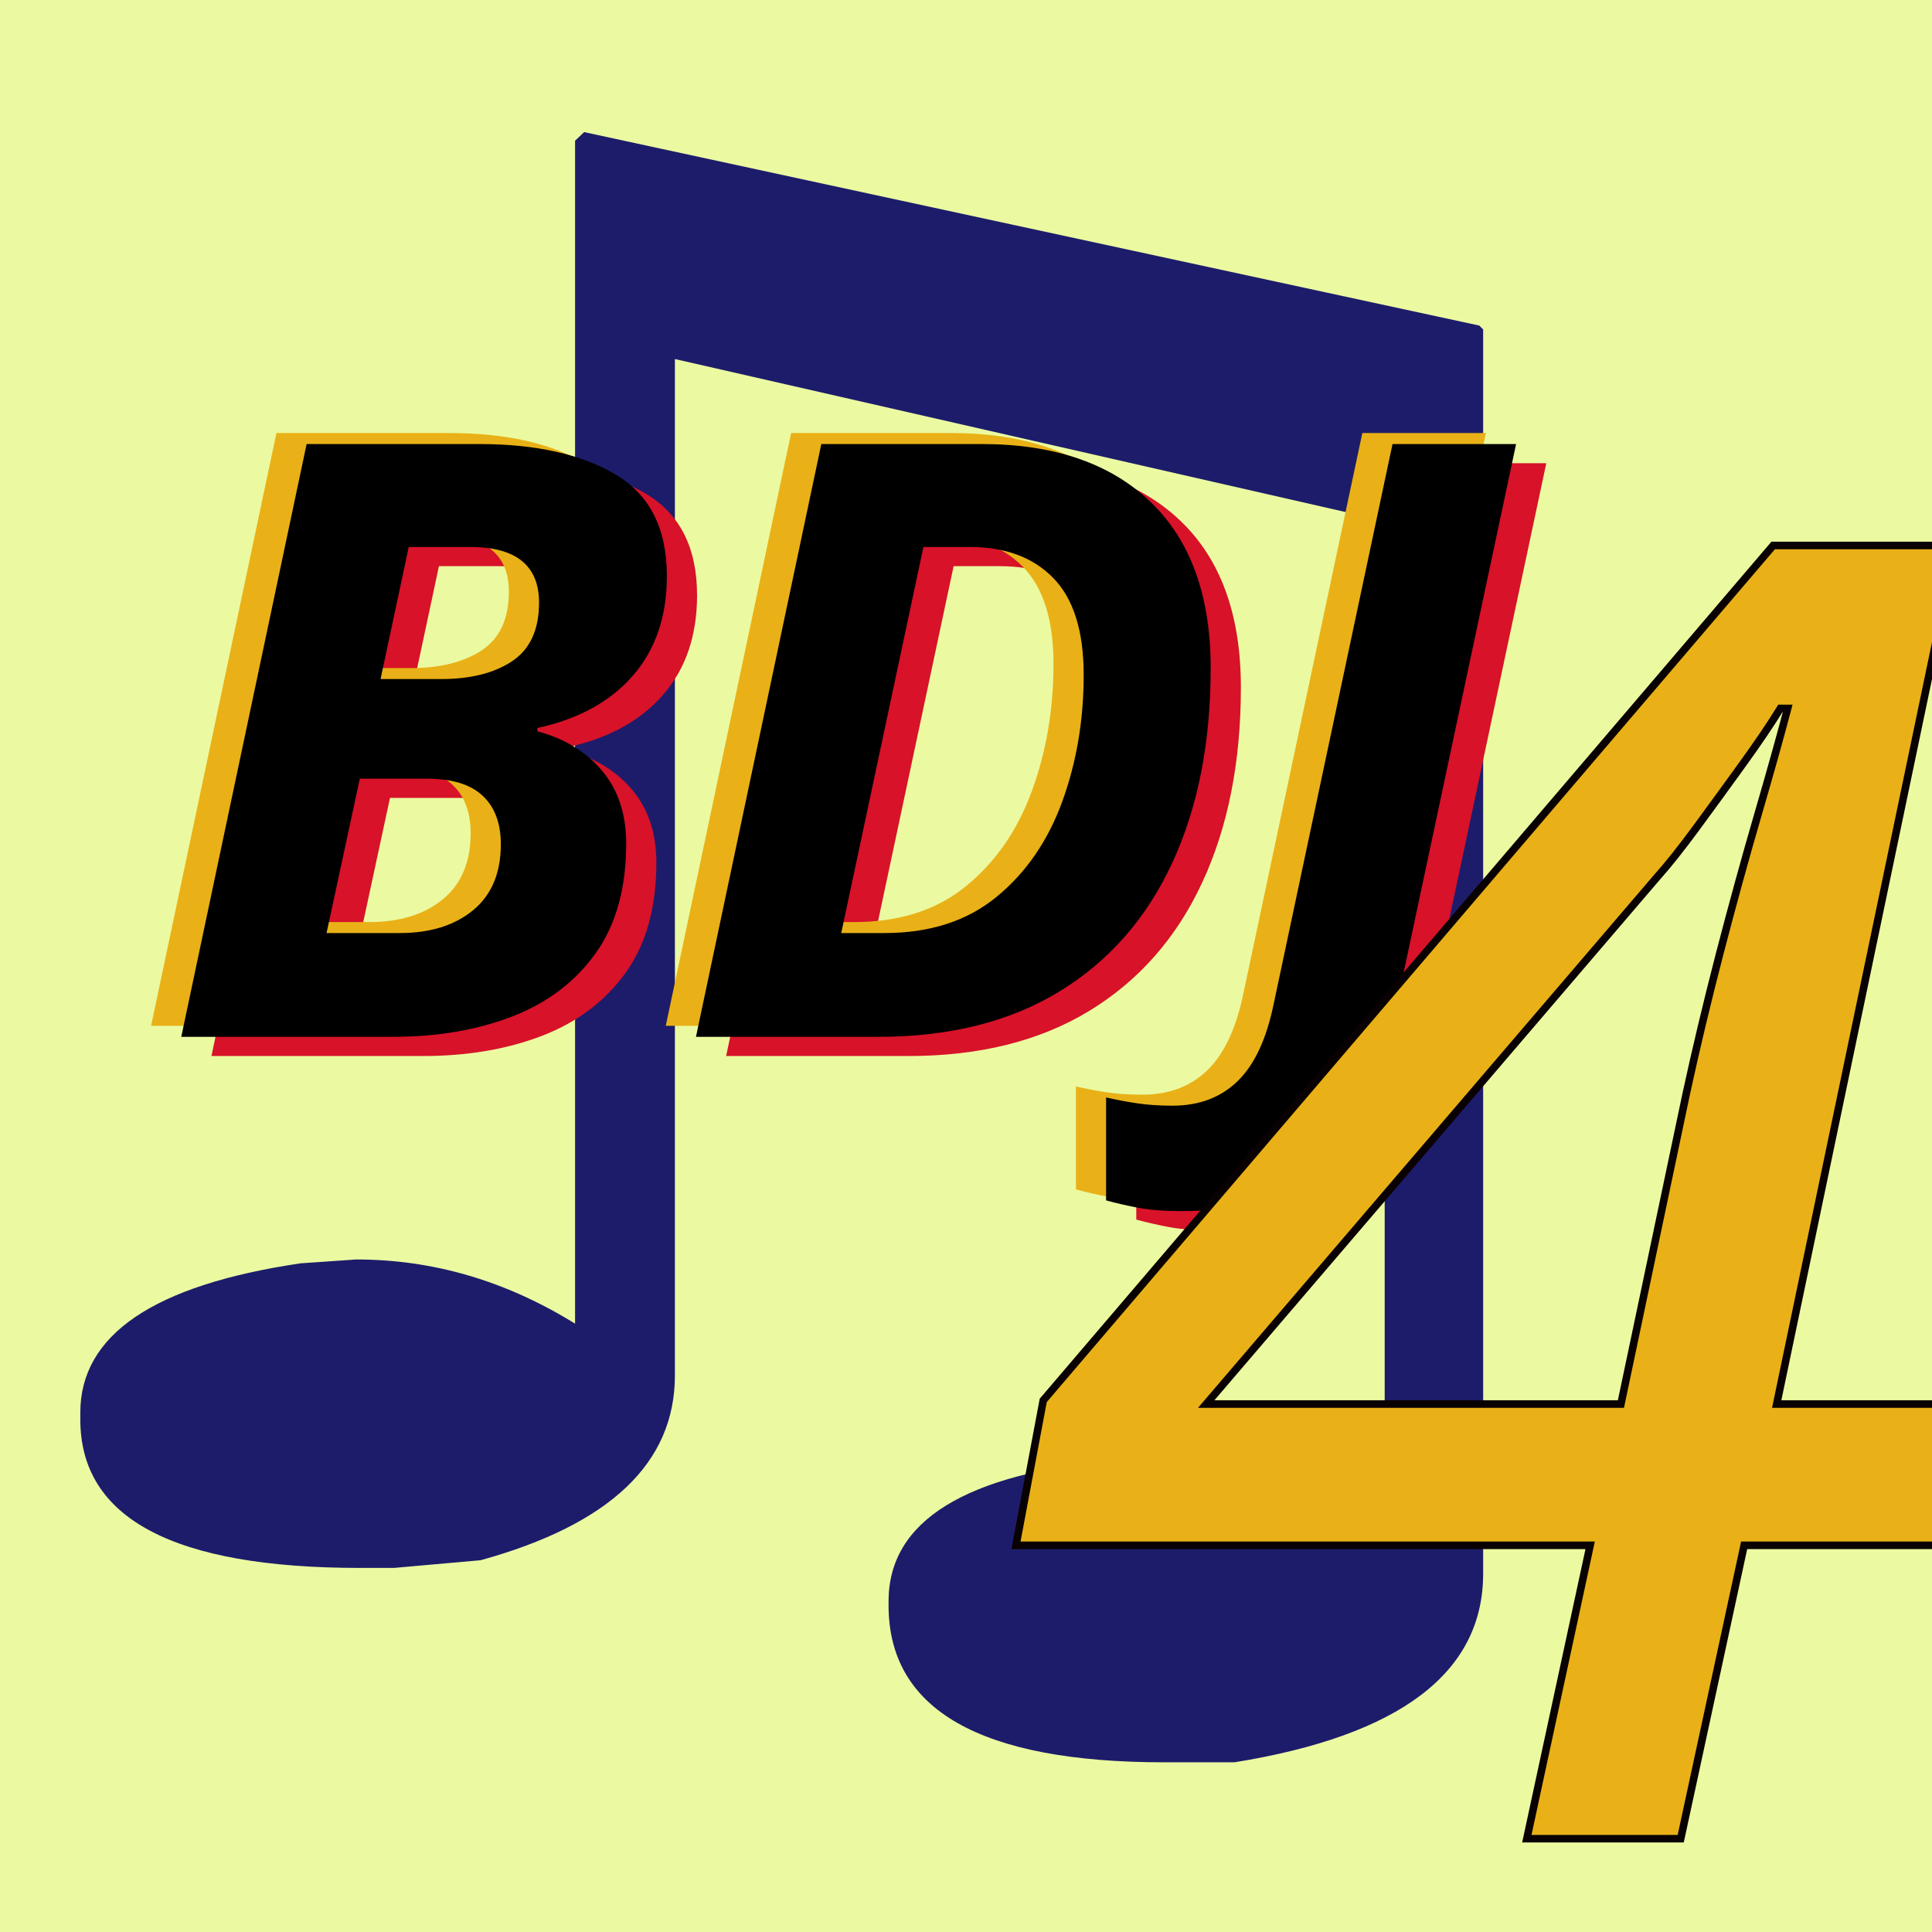
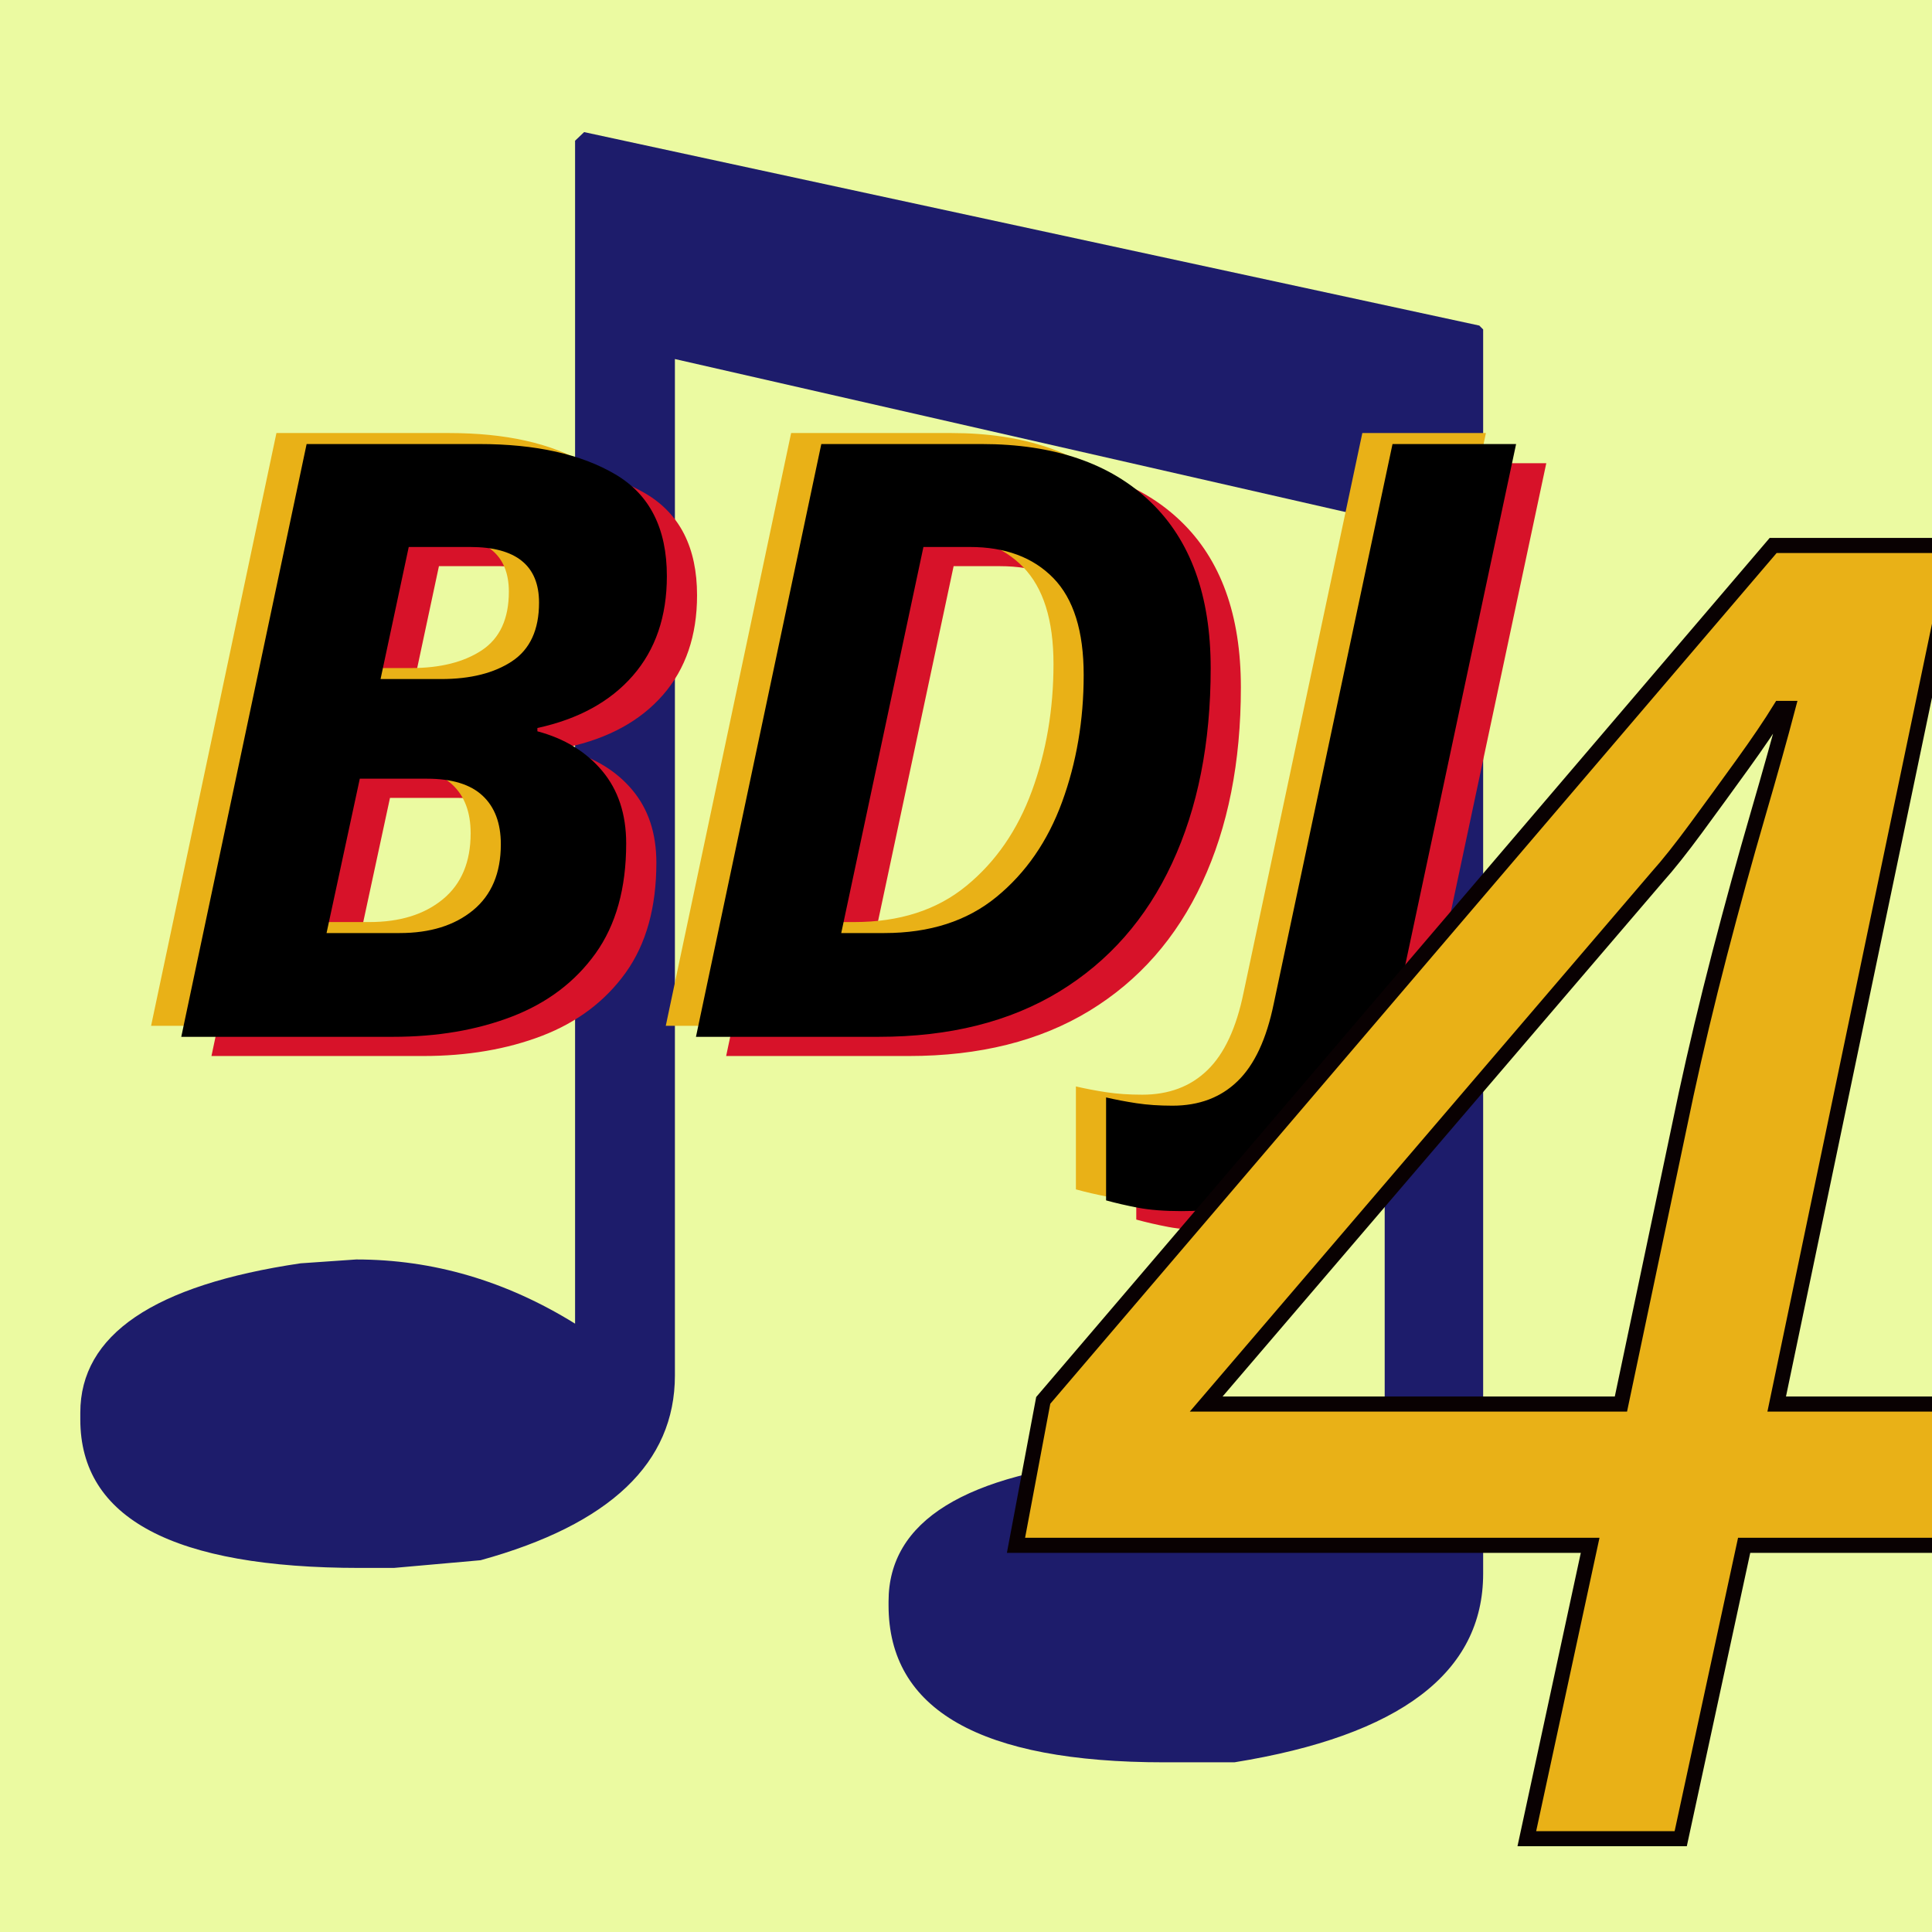
<svg xmlns="http://www.w3.org/2000/svg" width="256" height="256" id="svg4756" version="1.1" viewBox="0 0 256 256">
  <defs id="defs4758" />
  <g id="layer5" style="display:inline" transform="translate(-8.53334,-8.53334)">
    <rect style="opacity:1;fill:#e7f98b;fill-opacity:0.81;stroke:none;stroke-width:0;stroke-miterlimit:4;stroke-dasharray:none;stroke-opacity:1" id="rect4218" width="256" height="256" x="8.533" y="8.533" />
  </g>
  <g id="layer1" transform="translate(-8.53334,183.4667)" style="display:inline">
    <text xml:space="preserve" style="font-style:normal;font-variant:normal;font-weight:normal;font-stretch:normal;font-size:9.453px;line-height:0%;font-family:'Droid Serif';-inkscape-font-specification:'Droid Serif';text-align:start;letter-spacing:0px;word-spacing:0px;writing-mode:lr-tb;text-anchor:start;fill:#1d1c6b;fill-opacity:1;stroke:none;stroke-width:0.788px;stroke-linecap:butt;stroke-linejoin:miter;stroke-opacity:1" x="-39.013" y="27.359" id="text4173" transform="scale(1.162914,0.859909)">
      <tspan id="tspan4175" x="-39.013" y="27.359" style="font-style:normal;font-variant:normal;font-weight:normal;font-stretch:normal;font-size:302.285px;line-height:125%;font-family:'Droid Serif';-inkscape-font-specification:'Droid Serif';text-align:start;writing-mode:lr-tb;text-anchor:start;fill:#1d1c6b;fill-opacity:1;stroke-width:0.788px">♫</tspan>
    </text>
  </g>
  <g id="layer4" style="display:inline" transform="translate(-8.53334,-8.53334)">
    <g id="g39" transform="translate(5.517523,-12.83611)">
      <text id="text4150" y="161.295" x="28.175" style="font-style:normal;font-weight:normal;line-height:0%;font-family:sans-serif;letter-spacing:0px;word-spacing:0px;display:inline;fill:#d71229;fill-opacity:1;stroke:none;stroke-width:1px;stroke-linecap:butt;stroke-linejoin:miter;stroke-opacity:1" xml:space="preserve">
        <tspan style="font-style:italic;font-variant:normal;font-weight:bold;font-stretch:normal;font-size:110px;line-height:1.25;font-family:Kinnari;-inkscape-font-specification:'Kinnari Bold Italic';fill:#d71229;fill-opacity:1" y="161.295" x="28.175" id="tspan4152">BDJ</tspan>
      </text>
      <text id="text4150-7" y="157.295" x="20.175" style="font-style:normal;font-weight:normal;line-height:0%;font-family:sans-serif;letter-spacing:0px;word-spacing:0px;display:inline;fill:#e9b117;fill-opacity:1;stroke:none;stroke-width:1px;stroke-linecap:butt;stroke-linejoin:miter;stroke-opacity:1" xml:space="preserve">
        <tspan style="font-style:italic;font-variant:normal;font-weight:bold;font-stretch:normal;font-size:110px;line-height:1.25;font-family:Kinnari;-inkscape-font-specification:'Kinnari Bold Italic';fill:#e9b117;fill-opacity:1" y="157.295" x="20.175" id="tspan4152-5">BDJ</tspan>
      </text>
      <text id="text4150-6" y="158.755" x="24.175" style="font-style:normal;font-weight:normal;line-height:0%;font-family:sans-serif;letter-spacing:0px;word-spacing:0px;display:inline;fill:#000000;fill-opacity:1;stroke:none;stroke-width:1px;stroke-linecap:butt;stroke-linejoin:miter;stroke-opacity:1" xml:space="preserve">
        <tspan style="font-style:italic;font-variant:normal;font-weight:bold;font-stretch:normal;font-size:110px;line-height:1.25;font-family:Kinnari;-inkscape-font-specification:'Kinnari Bold Italic'" y="158.755" x="24.175" id="tspan4152-4">BDJ</tspan>
      </text>
    </g>
  </g>
  <g id="layer7">
-     <text xml:space="preserve" style="font-style:normal;font-weight:normal;font-size:240px;line-height:1.25;font-family:sans-serif;letter-spacing:0px;word-spacing:0px;fill:#e9b117;fill-opacity:1;stroke:#090102;stroke-linecap:butt;stroke-opacity:1" x="133.189" y="243.637" id="text67795">
-       <tspan id="tspan67793" x="133.189" y="243.637" style="font-style:italic;font-variant:normal;font-weight:normal;font-stretch:normal;font-size:240px;font-family:'Chancery Uralic';-inkscape-font-specification:'Chancery Uralic Italic';fill:#e9b117;fill-opacity:1;stroke:#090102;stroke-linecap:butt;stroke-opacity:1">4</tspan>
+     <text xml:space="preserve" style="font-style:normal;font-weight:normal;font-size:240px;line-height:1.25;font-family:sans-serif;letter-spacing:0px;word-spacing:0px;fill:#e9b117;fill-opacity:1;stroke:#090102;stroke-linecap:butt;stroke-opacity:1;stroke-width:2;stroke-miterlimit:4;stroke-dasharray:none" x="133.189" y="243.637" id="text67795">
+       <tspan id="tspan67793" x="133.189" y="243.637" style="font-style:italic;font-variant:normal;font-weight:normal;font-stretch:normal;font-size:240px;font-family:'Chancery Uralic';-inkscape-font-specification:'Chancery Uralic Italic';fill:#e9b117;fill-opacity:1;stroke:#090102;stroke-linecap:butt;stroke-opacity:1;stroke-width:2;stroke-miterlimit:4;stroke-dasharray:none">4</tspan>
    </text>
  </g>
  <g id="layer6" style="display:none" transform="translate(-8.53334,-8.53334)">
-     <text xml:space="preserve" style="font-style:normal;font-weight:normal;line-height:0%;font-family:sans-serif;letter-spacing:0px;word-spacing:0px;fill:#e9b117;fill-opacity:1;stroke:#000000;stroke-width:0.798px;stroke-linecap:butt;stroke-linejoin:miter;stroke-opacity:1" x="20.002" y="56.727" id="text4153" transform="scale(1.045264,0.9566965)">
-       <tspan id="tspan4155" x="20.002" y="56.727" style="font-style:normal;font-variant:normal;font-weight:bold;font-stretch:normal;font-size:55.527px;line-height:1.25;font-family:Roboto;-inkscape-font-specification:'Roboto Bold';stroke:#000000;stroke-width:0.798px;stroke-opacity:1">INSTALL</tspan>
+     <text xml:space="preserve" style="font-style:normal;font-weight:normal;font-size:53.333px;line-height:0%;font-family:sans-serif;letter-spacing:0px;word-spacing:0px;fill:#e9b117;fill-opacity:1;stroke:#000000;stroke-width:2;stroke-linecap:butt;stroke-linejoin:miter;stroke-miterlimit:4;stroke-dasharray:none;stroke-opacity:1" x="24.436" y="56.727" id="text4153" transform="scale(1.045264,0.9566965)">
+       <tspan id="tspan4155" x="24.436" y="56.727" style="font-style:normal;font-variant:normal;font-weight:bold;font-stretch:normal;font-size:53.333px;line-height:1.25;font-family:Roboto;-inkscape-font-specification:'Roboto Bold';stroke:#000000;stroke-width:2;stroke-miterlimit:4;stroke-dasharray:none;stroke-opacity:1">INSTALL</tspan>
+     </text>
+   </g>
+   <g id="g75574" style="display:none" transform="translate(-8.53334,-8.53334)">
+     <text xml:space="preserve" style="font-style:normal;font-weight:normal;font-size:48px;line-height:0%;font-family:sans-serif;letter-spacing:0px;word-spacing:0px;fill:#e9b117;fill-opacity:1;stroke:#000000;stroke-width:2;stroke-linecap:butt;stroke-linejoin:miter;stroke-miterlimit:4;stroke-dasharray:none;stroke-opacity:1" x="17.547" y="56.727" id="text75572" transform="scale(1.045264,0.9566965)">
+       <tspan id="tspan75570" x="17.547" y="56.727" style="font-style:normal;font-variant:normal;font-weight:bold;font-stretch:normal;font-size:48px;line-height:1.25;font-family:Roboto;-inkscape-font-specification:'Roboto Bold';stroke:#000000;stroke-width:2;stroke-miterlimit:4;stroke-dasharray:none;stroke-opacity:1">MARQUEE</tspan>
+     </text>
+   </g>
+   <g id="g75580" style="display:none" transform="translate(-8.53334,-8.53334)">
+     <text xml:space="preserve" style="font-style:normal;font-weight:normal;font-size:42.667px;line-height:0%;font-family:sans-serif;letter-spacing:0px;word-spacing:0px;fill:#e9b117;fill-opacity:1;stroke:#000000;stroke-width:2;stroke-linecap:butt;stroke-linejoin:miter;stroke-miterlimit:4;stroke-dasharray:none;stroke-opacity:1" x="14.308" y="56.727" id="text75578" transform="scale(1.045264,0.9566965)">
+       <tspan id="tspan75576" x="14.308" y="56.727" style="font-style:normal;font-variant:normal;font-weight:bold;font-stretch:normal;font-size:42.667px;line-height:1.25;font-family:Roboto;-inkscape-font-specification:'Roboto Bold';stroke:#000000;stroke-width:2;stroke-miterlimit:4;stroke-dasharray:none;stroke-opacity:1">CONFIGURE</tspan>
+     </text>
+   </g>
+   <g id="g40506" style="display:none" transform="translate(-8.53334,-8.53334)">
+     <text xml:space="preserve" style="font-style:normal;font-weight:normal;font-size:53.333px;line-height:0%;font-family:sans-serif;letter-spacing:0px;word-spacing:0px;fill:#e9b117;fill-opacity:1;stroke:#000000;stroke-width:2;stroke-linecap:butt;stroke-linejoin:miter;stroke-miterlimit:4;stroke-dasharray:none;stroke-opacity:1" x="18.043" y="56.727" id="text40504" transform="scale(1.045264,0.9566965)">
+       <tspan id="tspan40502" x="18.043" y="56.727" style="font-style:normal;font-variant:normal;font-weight:bold;font-stretch:normal;font-size:53.333px;line-height:1.25;font-family:Roboto;-inkscape-font-specification:'Roboto Bold';stroke:#000000;stroke-width:2;stroke-miterlimit:4;stroke-dasharray:none;stroke-opacity:1">MANAGE</tspan>
    </text>
  </g>
</svg>
